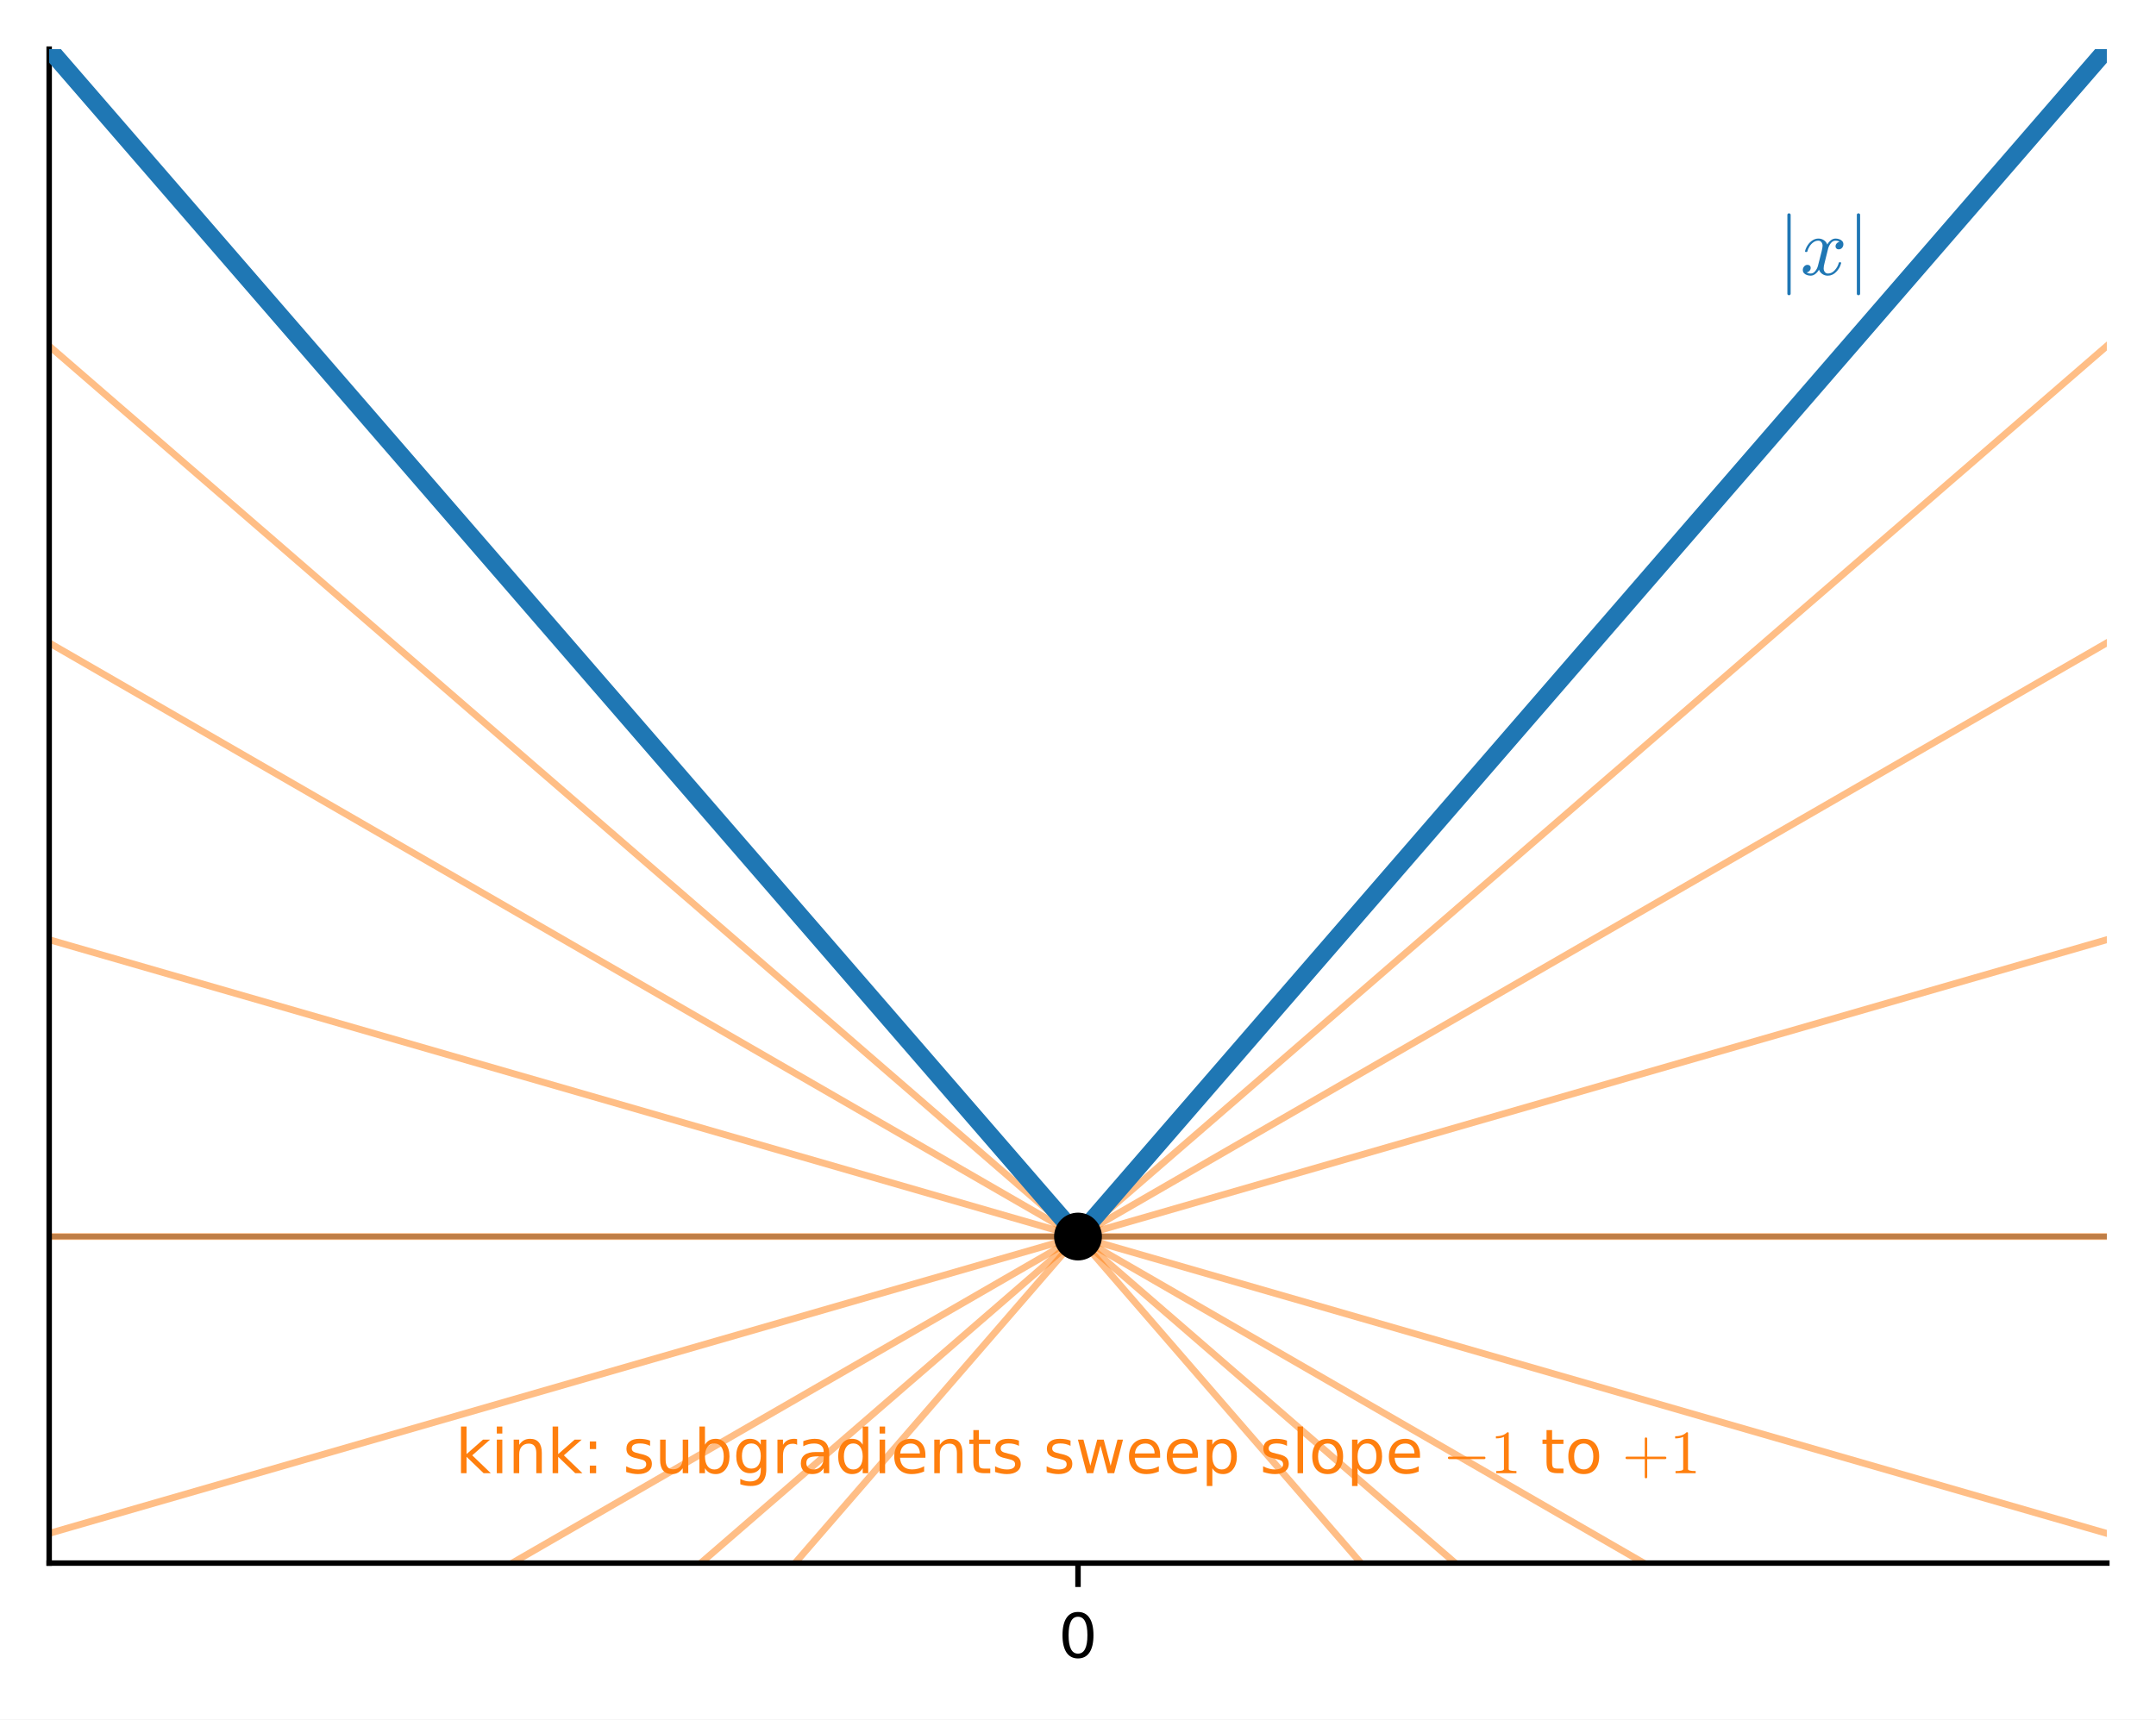
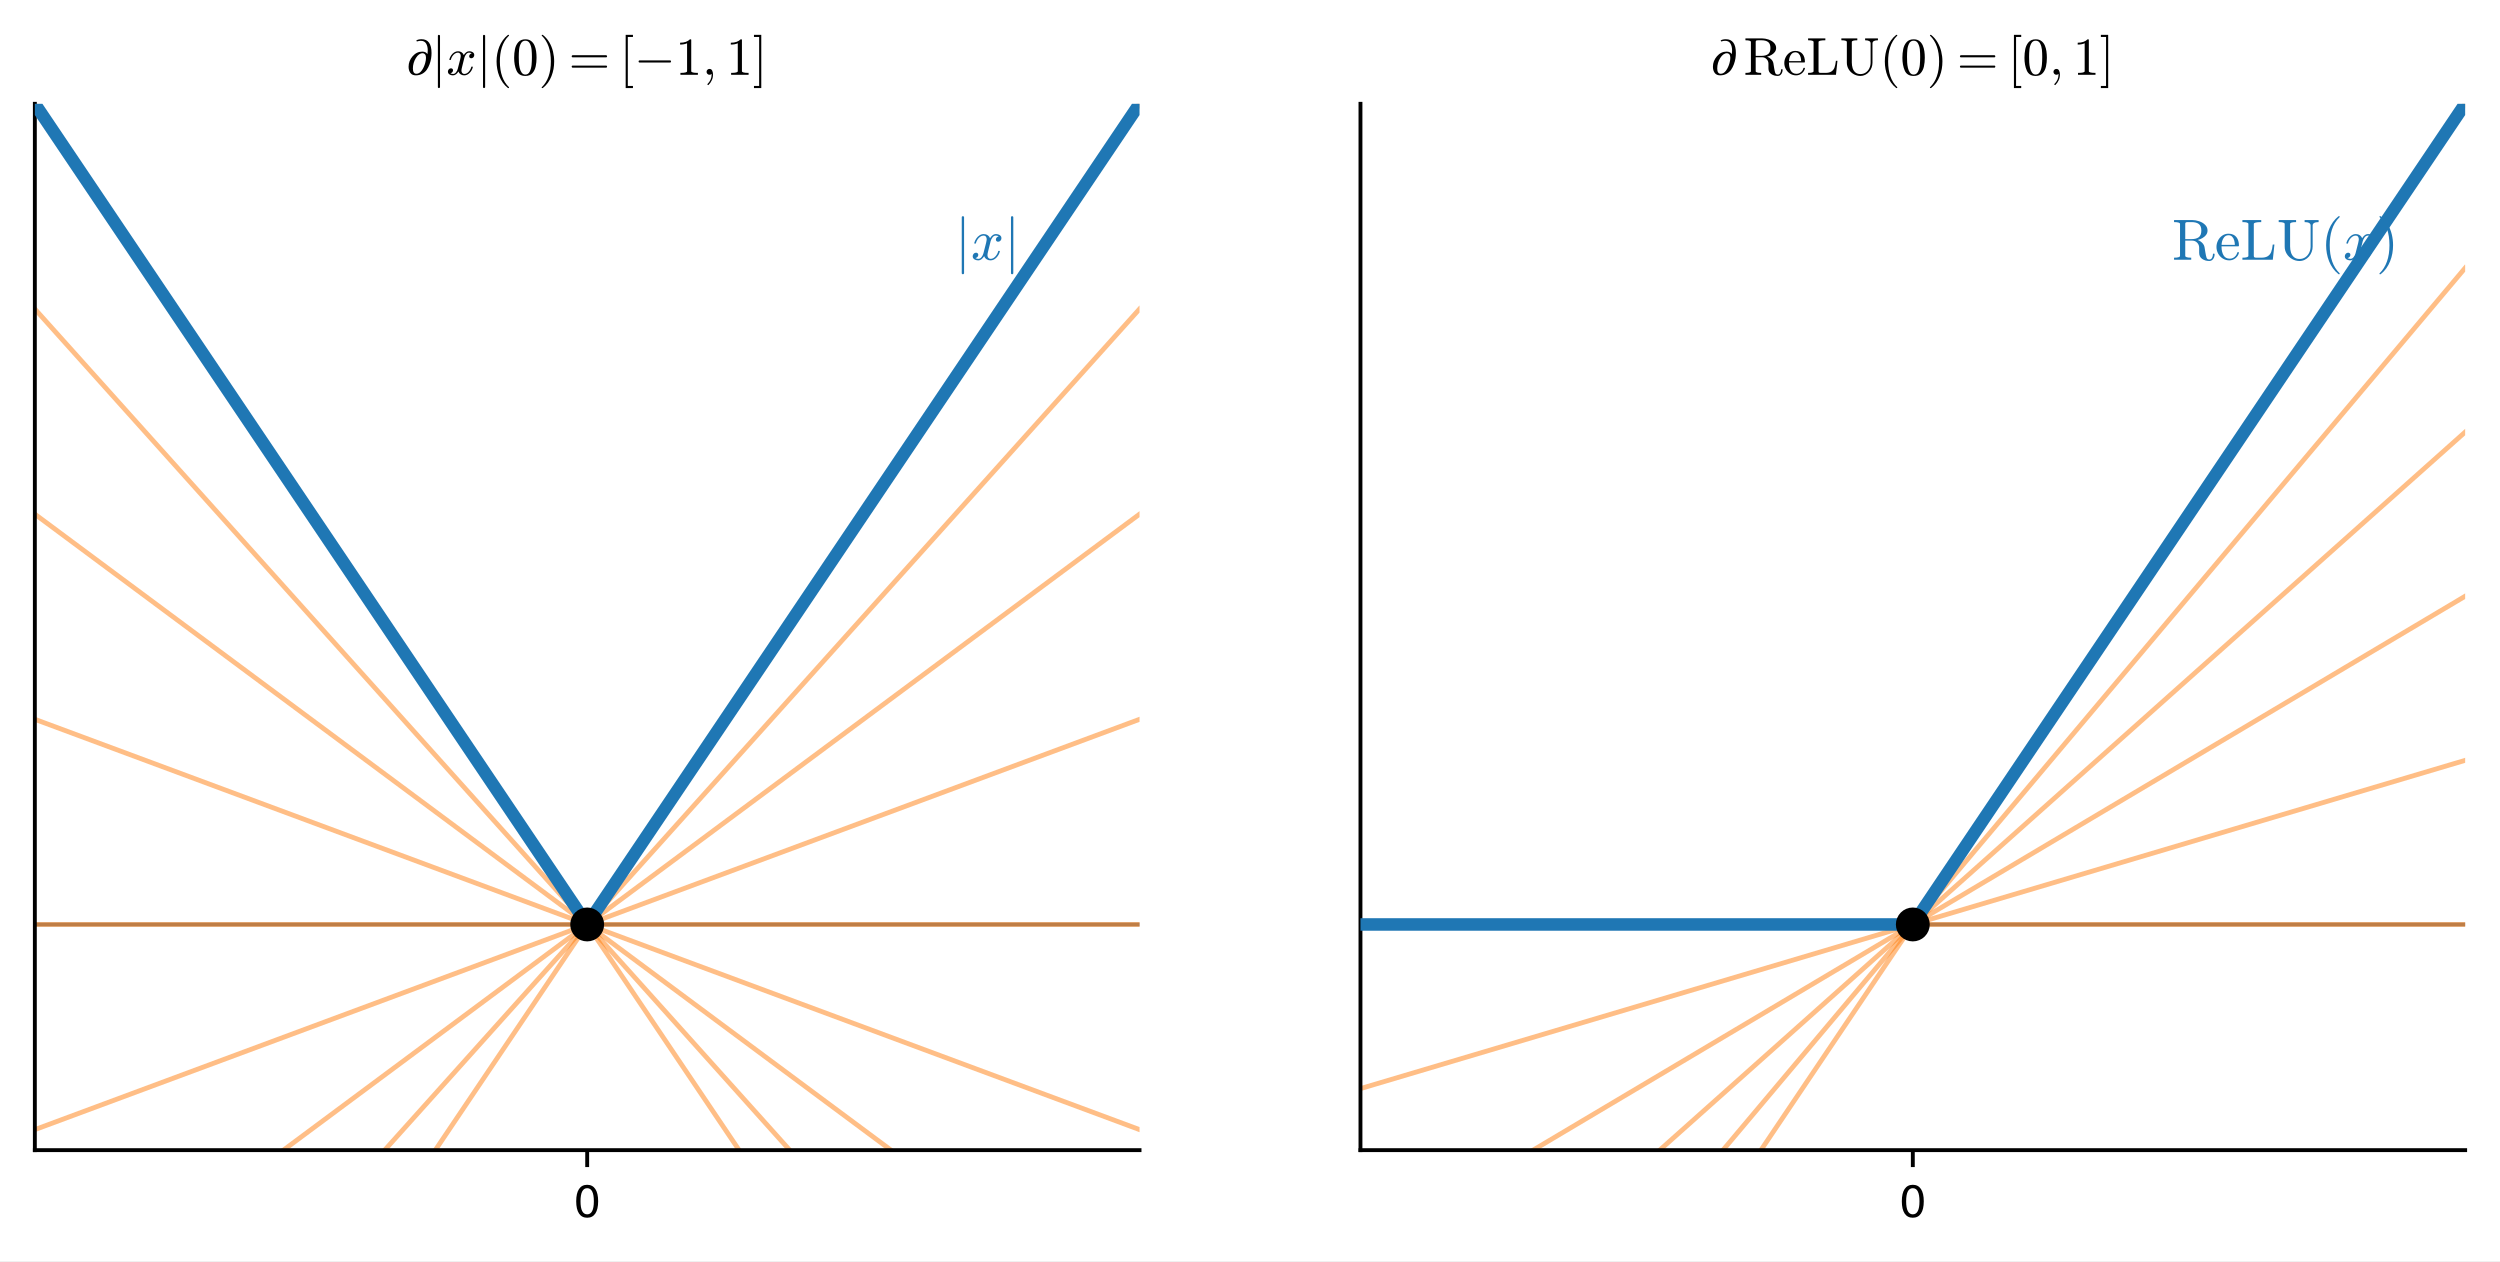
- <svg xmlns="http://www.w3.org/2000/svg" xmlns:xlink="http://www.w3.org/1999/xlink" width="315.72pt" height="251.87pt" viewBox="0 0 315.72 251.87" version="1.1">
+ <svg xmlns="http://www.w3.org/2000/svg" xmlns:xlink="http://www.w3.org/1999/xlink" width="516.6pt" height="260.576pt" viewBox="0 0 516.6 260.576" version="1.1">
  <defs>
    <style type="text/css">*{stroke-linejoin: round; stroke-linecap: butt}</style>
  </defs>
  <g id="figure_1">
    <g id="patch_1">
-       <path d="M 0 251.87  L 315.72 251.87  L 315.72 0  L 0 0  z " style="fill: #ffffff" />
+       <path d="M 0 260.576  L 516.6 260.576  L 516.6 0  L 0 0  z " style="fill: #ffffff" />
    </g>
    <g id="axes_1">
      <g id="patch_2">
-         <path d="M 7.2 228.96  L 308.52 228.96  L 308.52 7.2  L 7.2 7.2  z " style="fill: #ffffff" />
+         <path d="M 7.2 237.666  L 235.473 237.666  L 235.473 21.45  L 7.2 21.45  z " style="fill: #ffffff" />
      </g>
      <g id="line2d_1">
-         <path d="M 7.2 181.129  L 308.52 181.129  " clip-path="url(#p15776a11d1)" style="fill: none; stroke: #7f7f7f; stroke-width: 0.8; stroke-linecap: square" />
+         <path d="M 7.2 191.031  L 235.473 191.031  " clip-path="url(#p243e2d8189)" style="fill: none; stroke: #7f7f7f; stroke-width: 0.8; stroke-linecap: square" />
      </g>
      <g id="matplotlib.axis_1">
        <g id="xtick_1">
          <g id="line2d_2">
            <defs>
              <path id="m0e0d04b24a" d="M 0 0  L 0 3.5  " style="stroke: #000000; stroke-width: 0.8" />
            </defs>
            <g>
-               <use xlink:href="#m0e0d04b24a" x="157.86" y="228.96" style="stroke: #000000; stroke-width: 0.8" />
+               <use xlink:href="#m0e0d04b24a" x="121.336" y="237.666" style="stroke: #000000; stroke-width: 0.8" />
            </g>
          </g>
          <g id="text_1">
-             <g transform="translate(154.9969 242.7986) scale(0.09 -0.09)">
+             <g transform="translate(118.4732 251.5046) scale(0.09 -0.09)">
              <defs>
                <path id="DejaVuSans-30" d="M 2034 4250  Q 1547 4250 1301 3770  Q 1056 3291 1056 2328  Q 1056 1369 1301 889  Q 1547 409 2034 409  Q 2525 409 2770 889  Q 3016 1369 3016 2328  Q 3016 3291 2770 3770  Q 2525 4250 2034 4250  z M 2034 4750  Q 2819 4750 3233 4129  Q 3647 3509 3647 2328  Q 3647 1150 3233 529  Q 2819 -91 2034 -91  Q 1250 -91 836 529  Q 422 1150 422 2328  Q 422 3509 836 4129  Q 1250 4750 2034 4750  z " transform="scale(0.015625)" />
              </defs>
              <use xlink:href="#DejaVuSans-30" />
            </g>
          </g>
        </g>
      </g>
      <g id="matplotlib.axis_2" />
      <g id="line2d_3">
-         <path d="M 7.2 7.2  L 220.003 252.87  L 220.003 252.87  " clip-path="url(#p15776a11d1)" style="fill: none; stroke: #ff7f0e; stroke-opacity: 0.5; stroke-linecap: square" />
+         <path d="M 7.2 21.45  L 168.817 261.576  L 168.817 261.576  " clip-path="url(#p243e2d8189)" style="fill: none; stroke: #ff7f0e; stroke-opacity: 0.5; stroke-linecap: square" />
      </g>
      <g id="line2d_4">
-         <path d="M 7.2 50.682  L 240.717 252.87  L 240.717 252.87  " clip-path="url(#p15776a11d1)" style="fill: none; stroke: #ff7f0e; stroke-opacity: 0.5; stroke-linecap: square" />
+         <path d="M 7.2 63.845  L 184.643 261.576  L 184.643 261.576  " clip-path="url(#p243e2d8189)" style="fill: none; stroke: #ff7f0e; stroke-opacity: 0.5; stroke-linecap: square" />
      </g>
      <g id="line2d_5">
-         <path d="M 7.2 94.165  L 282.146 252.87  L 282.146 252.87  " clip-path="url(#p15776a11d1)" style="fill: none; stroke: #ff7f0e; stroke-opacity: 0.5; stroke-linecap: square" />
+         <path d="M 7.2 106.241  L 216.297 261.576  L 216.297 261.576  " clip-path="url(#p243e2d8189)" style="fill: none; stroke: #ff7f0e; stroke-opacity: 0.5; stroke-linecap: square" />
      </g>
      <g id="line2d_6">
-         <path d="M 7.2 137.647  L 308.52 224.612  L 308.52 224.612  " clip-path="url(#p15776a11d1)" style="fill: none; stroke: #ff7f0e; stroke-opacity: 0.5; stroke-linecap: square" />
+         <path d="M 7.2 148.636  L 235.473 233.426  L 235.473 233.426  " clip-path="url(#p243e2d8189)" style="fill: none; stroke: #ff7f0e; stroke-opacity: 0.5; stroke-linecap: square" />
      </g>
      <g id="line2d_7">
-         <path d="M 7.2 181.129  L 308.52 181.129  L 308.52 181.129  " clip-path="url(#p15776a11d1)" style="fill: none; stroke: #ff7f0e; stroke-opacity: 0.5; stroke-linecap: square" />
+         <path d="M 7.2 191.031  L 235.473 191.031  L 235.473 191.031  " clip-path="url(#p243e2d8189)" style="fill: none; stroke: #ff7f0e; stroke-opacity: 0.5; stroke-linecap: square" />
      </g>
      <g id="line2d_8">
-         <path d="M 7.2 224.612  L 308.52 137.647  L 308.52 137.647  " clip-path="url(#p15776a11d1)" style="fill: none; stroke: #ff7f0e; stroke-opacity: 0.5; stroke-linecap: square" />
+         <path d="M 7.2 233.426  L 235.473 148.636  L 235.473 148.636  " clip-path="url(#p243e2d8189)" style="fill: none; stroke: #ff7f0e; stroke-opacity: 0.5; stroke-linecap: square" />
      </g>
      <g id="line2d_9">
-         <path d="M 33.574 252.87  L 308.52 94.165  L 308.52 94.165  " clip-path="url(#p15776a11d1)" style="fill: none; stroke: #ff7f0e; stroke-opacity: 0.5; stroke-linecap: square" />
+         <path d="M 26.376 261.576  L 235.473 106.241  L 235.473 106.241  " clip-path="url(#p243e2d8189)" style="fill: none; stroke: #ff7f0e; stroke-opacity: 0.5; stroke-linecap: square" />
      </g>
      <g id="line2d_10">
-         <path d="M 75.003 252.87  L 308.52 50.682  L 308.52 50.682  " clip-path="url(#p15776a11d1)" style="fill: none; stroke: #ff7f0e; stroke-opacity: 0.5; stroke-linecap: square" />
+         <path d="M 58.029 261.576  L 235.473 63.845  L 235.473 63.845  " clip-path="url(#p243e2d8189)" style="fill: none; stroke: #ff7f0e; stroke-opacity: 0.5; stroke-linecap: square" />
      </g>
      <g id="line2d_11">
-         <path d="M 95.717 252.87  L 308.52 7.2  L 308.52 7.2  " clip-path="url(#p15776a11d1)" style="fill: none; stroke: #ff7f0e; stroke-opacity: 0.5; stroke-linecap: square" />
+         <path d="M 73.856 261.576  L 235.473 21.45  L 235.473 21.45  " clip-path="url(#p243e2d8189)" style="fill: none; stroke: #ff7f0e; stroke-opacity: 0.5; stroke-linecap: square" />
      </g>
      <g id="patch_3">
-         <path d="M 7.2 228.96  L 7.2 7.2  " style="fill: none; stroke: #000000; stroke-width: 0.8; stroke-linejoin: miter; stroke-linecap: square" />
+         <path d="M 7.2 237.666  L 7.2 21.45  " style="fill: none; stroke: #000000; stroke-width: 0.8; stroke-linejoin: miter; stroke-linecap: square" />
      </g>
      <g id="patch_4">
-         <path d="M 7.2 228.96  L 308.52 228.96  " style="fill: none; stroke: #000000; stroke-width: 0.8; stroke-linejoin: miter; stroke-linecap: square" />
+         <path d="M 7.2 237.666  L 235.473 237.666  " style="fill: none; stroke: #000000; stroke-width: 0.8; stroke-linejoin: miter; stroke-linecap: square" />
      </g>
      <g id="text_2">
-         <g style="fill: #1f77b4" transform="translate(260.3085 40.24659) scale(0.12 -0.12)">
+         <g style="fill: #1f77b4" transform="translate(197.3052 53.67042) scale(0.12 -0.12)">
          <defs>
            <path id="Cmsy10-6a" d="M 763 -1484  L 763 4684  Q 763 4734 800 4767  Q 838 4800 891 4800  Q 938 4800 978 4767  Q 1019 4734 1019 4684  L 1019 -1484  Q 1019 -1534 978 -1567  Q 938 -1600 891 -1600  Q 838 -1600 800 -1567  Q 763 -1534 763 -1484  z " transform="scale(0.015625)" />
            <path id="Cmmi10-78" d="M 500 184  Q 613 97 819 97  Q 1019 97 1172 289  Q 1325 481 1381 709  L 1672 1844  Q 1741 2153 1741 2266  Q 1741 2425 1652 2544  Q 1563 2663 1403 2663  Q 1200 2663 1022 2536  Q 844 2409 722 2214  Q 600 2019 550 1819  Q 538 1778 500 1778  L 422 1778  Q 372 1778 372 1838  L 372 1856  Q 434 2094 584 2320  Q 734 2547 951 2687  Q 1169 2828 1416 2828  Q 1650 2828 1839 2703  Q 2028 2578 2106 2363  Q 2216 2559 2386 2693  Q 2556 2828 2759 2828  Q 2897 2828 3040 2779  Q 3184 2731 3275 2631  Q 3366 2531 3366 2381  Q 3366 2219 3261 2101  Q 3156 1984 2994 1984  Q 2891 1984 2822 2050  Q 2753 2116 2753 2216  Q 2753 2350 2845 2451  Q 2938 2553 3066 2572  Q 2950 2663 2747 2663  Q 2541 2663 2389 2472  Q 2238 2281 2175 2047  L 1894 916  Q 1825 659 1825 494  Q 1825 331 1917 214  Q 2009 97 2163 97  Q 2463 97 2698 361  Q 2934 625 3009 941  Q 3022 978 3059 978  L 3138 978  Q 3163 978 3178 961  Q 3194 944 3194 922  Q 3194 916 3188 903  Q 3097 522 2806 225  Q 2516 -72 2150 -72  Q 1916 -72 1727 54  Q 1538 181 1459 397  Q 1359 209 1182 68  Q 1006 -72 806 -72  Q 669 -72 523 -23  Q 378 25 287 125  Q 197 225 197 378  Q 197 528 301 651  Q 406 775 563 775  Q 669 775 741 711  Q 813 647 813 544  Q 813 409 723 309  Q 634 209 500 184  z " transform="scale(0.015625)" />
          </defs>
          <use xlink:href="#Cmsy10-6a" />
          <use xlink:href="#Cmmi10-78" transform="translate(27.68555 0)" />
          <use xlink:href="#Cmsy10-6a" transform="translate(84.76562 0)" />
        </g>
      </g>
      <g id="text_3">
-         <g style="fill: #ff7f0e" transform="translate(66.69 215.7981) scale(0.09 -0.09)">
+         <g transform="translate(83.99136 15.45) scale(0.11 -0.11)">
          <defs>
-             <path id="DejaVuSans-6b" d="M 581 4863  L 1159 4863  L 1159 1991  L 2875 3500  L 3609 3500  L 1753 1863  L 3688 0  L 2938 0  L 1159 1709  L 1159 0  L 581 0  L 581 4863  z " transform="scale(0.015625)" />
-             <path id="DejaVuSans-69" d="M 603 3500  L 1178 3500  L 1178 0  L 603 0  L 603 3500  z M 603 4863  L 1178 4863  L 1178 4134  L 603 4134  L 603 4863  z " transform="scale(0.015625)" />
-             <path id="DejaVuSans-6e" d="M 3513 2113  L 3513 0  L 2938 0  L 2938 2094  Q 2938 2591 2744 2837  Q 2550 3084 2163 3084  Q 1697 3084 1428 2787  Q 1159 2491 1159 1978  L 1159 0  L 581 0  L 581 3500  L 1159 3500  L 1159 2956  Q 1366 3272 1645 3428  Q 1925 3584 2291 3584  Q 2894 3584 3203 3211  Q 3513 2838 3513 2113  z " transform="scale(0.015625)" />
-             <path id="DejaVuSans-3a" d="M 750 794  L 1409 794  L 1409 0  L 750 0  L 750 794  z M 750 3309  L 1409 3309  L 1409 2516  L 750 2516  L 750 3309  z " transform="scale(0.015625)" />
-             <path id="DejaVuSans-20" transform="scale(0.015625)" />
-             <path id="DejaVuSans-73" d="M 2834 3397  L 2834 2853  Q 2591 2978 2328 3040  Q 2066 3103 1784 3103  Q 1356 3103 1142 2972  Q 928 2841 928 2578  Q 928 2378 1081 2264  Q 1234 2150 1697 2047  L 1894 2003  Q 2506 1872 2764 1633  Q 3022 1394 3022 966  Q 3022 478 2636 193  Q 2250 -91 1575 -91  Q 1294 -91 989 -36  Q 684 19 347 128  L 347 722  Q 666 556 975 473  Q 1284 391 1588 391  Q 1994 391 2212 530  Q 2431 669 2431 922  Q 2431 1156 2273 1281  Q 2116 1406 1581 1522  L 1381 1569  Q 847 1681 609 1914  Q 372 2147 372 2553  Q 372 3047 722 3315  Q 1072 3584 1716 3584  Q 2034 3584 2315 3537  Q 2597 3491 2834 3397  z " transform="scale(0.015625)" />
-             <path id="DejaVuSans-75" d="M 544 1381  L 544 3500  L 1119 3500  L 1119 1403  Q 1119 906 1312 657  Q 1506 409 1894 409  Q 2359 409 2629 706  Q 2900 1003 2900 1516  L 2900 3500  L 3475 3500  L 3475 0  L 2900 0  L 2900 538  Q 2691 219 2414 64  Q 2138 -91 1772 -91  Q 1169 -91 856 284  Q 544 659 544 1381  z M 1991 3584  L 1991 3584  z " transform="scale(0.015625)" />
-             <path id="DejaVuSans-62" d="M 3116 1747  Q 3116 2381 2855 2742  Q 2594 3103 2138 3103  Q 1681 3103 1420 2742  Q 1159 2381 1159 1747  Q 1159 1113 1420 752  Q 1681 391 2138 391  Q 2594 391 2855 752  Q 3116 1113 3116 1747  z M 1159 2969  Q 1341 3281 1617 3432  Q 1894 3584 2278 3584  Q 2916 3584 3314 3078  Q 3713 2572 3713 1747  Q 3713 922 3314 415  Q 2916 -91 2278 -91  Q 1894 -91 1617 61  Q 1341 213 1159 525  L 1159 0  L 581 0  L 581 4863  L 1159 4863  L 1159 2969  z " transform="scale(0.015625)" />
-             <path id="DejaVuSans-67" d="M 2906 1791  Q 2906 2416 2648 2759  Q 2391 3103 1925 3103  Q 1463 3103 1205 2759  Q 947 2416 947 1791  Q 947 1169 1205 825  Q 1463 481 1925 481  Q 2391 481 2648 825  Q 2906 1169 2906 1791  z M 3481 434  Q 3481 -459 3084 -895  Q 2688 -1331 1869 -1331  Q 1566 -1331 1297 -1286  Q 1028 -1241 775 -1147  L 775 -588  Q 1028 -725 1275 -790  Q 1522 -856 1778 -856  Q 2344 -856 2625 -561  Q 2906 -266 2906 331  L 2906 616  Q 2728 306 2450 153  Q 2172 0 1784 0  Q 1141 0 747 490  Q 353 981 353 1791  Q 353 2603 747 3093  Q 1141 3584 1784 3584  Q 2172 3584 2450 3431  Q 2728 3278 2906 2969  L 2906 3500  L 3481 3500  L 3481 434  z " transform="scale(0.015625)" />
-             <path id="DejaVuSans-72" d="M 2631 2963  Q 2534 3019 2420 3045  Q 2306 3072 2169 3072  Q 1681 3072 1420 2755  Q 1159 2438 1159 1844  L 1159 0  L 581 0  L 581 3500  L 1159 3500  L 1159 2956  Q 1341 3275 1631 3429  Q 1922 3584 2338 3584  Q 2397 3584 2469 3576  Q 2541 3569 2628 3553  L 2631 2963  z " transform="scale(0.015625)" />
-             <path id="DejaVuSans-61" d="M 2194 1759  Q 1497 1759 1228 1600  Q 959 1441 959 1056  Q 959 750 1161 570  Q 1363 391 1709 391  Q 2188 391 2477 730  Q 2766 1069 2766 1631  L 2766 1759  L 2194 1759  z M 3341 1997  L 3341 0  L 2766 0  L 2766 531  Q 2569 213 2275 61  Q 1981 -91 1556 -91  Q 1019 -91 701 211  Q 384 513 384 1019  Q 384 1609 779 1909  Q 1175 2209 1959 2209  L 2766 2209  L 2766 2266  Q 2766 2663 2505 2880  Q 2244 3097 1772 3097  Q 1472 3097 1187 3025  Q 903 2953 641 2809  L 641 3341  Q 956 3463 1253 3523  Q 1550 3584 1831 3584  Q 2591 3584 2966 3190  Q 3341 2797 3341 1997  z " transform="scale(0.015625)" />
-             <path id="DejaVuSans-64" d="M 2906 2969  L 2906 4863  L 3481 4863  L 3481 0  L 2906 0  L 2906 525  Q 2725 213 2448 61  Q 2172 -91 1784 -91  Q 1150 -91 751 415  Q 353 922 353 1747  Q 353 2572 751 3078  Q 1150 3584 1784 3584  Q 2172 3584 2448 3432  Q 2725 3281 2906 2969  z M 947 1747  Q 947 1113 1208 752  Q 1469 391 1925 391  Q 2381 391 2643 752  Q 2906 1113 2906 1747  Q 2906 2381 2643 2742  Q 2381 3103 1925 3103  Q 1469 3103 1208 2742  Q 947 2381 947 1747  z " transform="scale(0.015625)" />
-             <path id="DejaVuSans-65" d="M 3597 1894  L 3597 1613  L 953 1613  Q 991 1019 1311 708  Q 1631 397 2203 397  Q 2534 397 2845 478  Q 3156 559 3463 722  L 3463 178  Q 3153 47 2828 -22  Q 2503 -91 2169 -91  Q 1331 -91 842 396  Q 353 884 353 1716  Q 353 2575 817 3079  Q 1281 3584 2069 3584  Q 2775 3584 3186 3129  Q 3597 2675 3597 1894  z M 3022 2063  Q 3016 2534 2758 2815  Q 2500 3097 2075 3097  Q 1594 3097 1305 2825  Q 1016 2553 972 2059  L 3022 2063  z " transform="scale(0.015625)" />
-             <path id="DejaVuSans-74" d="M 1172 4494  L 1172 3500  L 2356 3500  L 2356 3053  L 1172 3053  L 1172 1153  Q 1172 725 1289 603  Q 1406 481 1766 481  L 2356 481  L 2356 0  L 1766 0  Q 1100 0 847 248  Q 594 497 594 1153  L 594 3053  L 172 3053  L 172 3500  L 594 3500  L 594 4494  L 1172 4494  z " transform="scale(0.015625)" />
-             <path id="DejaVuSans-77" d="M 269 3500  L 844 3500  L 1563 769  L 2278 3500  L 2956 3500  L 3675 769  L 4391 3500  L 4966 3500  L 4050 0  L 3372 0  L 2619 2869  L 1863 0  L 1184 0  L 269 3500  z " transform="scale(0.015625)" />
-             <path id="DejaVuSans-70" d="M 1159 525  L 1159 -1331  L 581 -1331  L 581 3500  L 1159 3500  L 1159 2969  Q 1341 3281 1617 3432  Q 1894 3584 2278 3584  Q 2916 3584 3314 3078  Q 3713 2572 3713 1747  Q 3713 922 3314 415  Q 2916 -91 2278 -91  Q 1894 -91 1617 61  Q 1341 213 1159 525  z M 3116 1747  Q 3116 2381 2855 2742  Q 2594 3103 2138 3103  Q 1681 3103 1420 2742  Q 1159 2381 1159 1747  Q 1159 1113 1420 752  Q 1681 391 2138 391  Q 2594 391 2855 752  Q 3116 1113 3116 1747  z " transform="scale(0.015625)" />
-             <path id="DejaVuSans-6c" d="M 603 4863  L 1178 4863  L 1178 0  L 603 0  L 603 4863  z " transform="scale(0.015625)" />
-             <path id="DejaVuSans-6f" d="M 1959 3097  Q 1497 3097 1228 2736  Q 959 2375 959 1747  Q 959 1119 1226 758  Q 1494 397 1959 397  Q 2419 397 2687 759  Q 2956 1122 2956 1747  Q 2956 2369 2687 2733  Q 2419 3097 1959 3097  z M 1959 3584  Q 2709 3584 3137 3096  Q 3566 2609 3566 1747  Q 3566 888 3137 398  Q 2709 -91 1959 -91  Q 1206 -91 779 398  Q 353 888 353 1747  Q 353 2609 779 3096  Q 1206 3584 1959 3584  z " transform="scale(0.015625)" />
+             <path id="STIXGeneral-Regular-2202" d="M 1248 4000  L 1184 4128  Q 1427 4275 1811 4275  Q 3014 4275 3014 2611  Q 3014 2298 2963 1965  Q 2912 1632 2777 1261  Q 2643 890 2438 598  Q 2234 307 1894 118  Q 1555 -70 1126 -70  Q 685 -70 470 224  Q 256 518 256 966  Q 256 1664 739 2224  Q 1222 2784 1901 2784  Q 2342 2784 2515 2477  Q 2560 2726 2560 2925  Q 2560 3418 2365 3750  Q 2170 4083 1722 4083  Q 1510 4083 1248 4000  z M 2349 2042  Q 2349 2323 2230 2457  Q 2112 2592 1958 2592  Q 1491 2592 1132 2013  Q 774 1434 774 749  Q 774 122 1203 122  Q 1549 122 1827 499  Q 2106 877 2253 1414  Q 2349 1766 2349 2042  z " transform="scale(0.015625)" />
+             <path id="Cmr10-28" d="M 1984 -1588  Q 1628 -1306 1370 -942  Q 1113 -578 948 -165  Q 784 247 703 697  Q 622 1147 622 1600  Q 622 2059 703 2509  Q 784 2959 951 3375  Q 1119 3791 1378 4153  Q 1638 4516 1984 4788  Q 1984 4800 2016 4800  L 2075 4800  Q 2094 4800 2109 4783  Q 2125 4766 2125 4744  Q 2125 4716 2113 4703  Q 1800 4397 1592 4047  Q 1384 3697 1257 3301  Q 1131 2906 1075 2482  Q 1019 2059 1019 1600  Q 1019 -434 2106 -1491  Q 2125 -1509 2125 -1544  Q 2125 -1559 2108 -1579  Q 2091 -1600 2075 -1600  L 2016 -1600  Q 1984 -1600 1984 -1588  z " transform="scale(0.015625)" />
+             <path id="Cmr10-30" d="M 1600 -141  Q 816 -141 533 504  Q 250 1150 250 2041  Q 250 2597 351 3087  Q 453 3578 754 3920  Q 1056 4263 1600 4263  Q 2022 4263 2290 4056  Q 2559 3850 2700 3523  Q 2841 3197 2892 2823  Q 2944 2450 2944 2041  Q 2944 1491 2842 1011  Q 2741 531 2444 195  Q 2147 -141 1600 -141  z M 1600 25  Q 1956 25 2131 390  Q 2306 756 2347 1200  Q 2388 1644 2388 2144  Q 2388 2625 2347 3031  Q 2306 3438 2132 3767  Q 1959 4097 1600 4097  Q 1238 4097 1063 3765  Q 888 3434 847 3029  Q 806 2625 806 2144  Q 806 1788 823 1472  Q 841 1156 916 820  Q 991 484 1158 254  Q 1325 25 1600 25  z " transform="scale(0.015625)" />
+             <path id="Cmr10-29" d="M 416 -1600  Q 359 -1600 359 -1544  Q 359 -1516 372 -1503  Q 1466 -434 1466 1600  Q 1466 3634 384 4691  Q 359 4706 359 4744  Q 359 4766 376 4783  Q 394 4800 416 4800  L 475 4800  Q 494 4800 506 4788  Q 966 4425 1272 3906  Q 1578 3388 1720 2800  Q 1863 2213 1863 1600  Q 1863 1147 1786 708  Q 1709 269 1542 -157  Q 1375 -584 1119 -945  Q 863 -1306 506 -1588  Q 494 -1600 475 -1600  L 416 -1600  z " transform="scale(0.015625)" />
+             <path id="Cmr10-3d" d="M 481 850  Q 428 850 393 890  Q 359 931 359 978  Q 359 1031 393 1068  Q 428 1106 481 1106  L 4500 1106  Q 4547 1106 4581 1068  Q 4616 1031 4616 978  Q 4616 931 4581 890  Q 4547 850 4500 850  L 481 850  z M 481 2094  Q 428 2094 393 2131  Q 359 2169 359 2222  Q 359 2269 393 2309  Q 428 2350 481 2350  L 4500 2350  Q 4547 2350 4581 2309  Q 4616 2269 4616 2222  Q 4616 2169 4581 2131  Q 4547 2094 4500 2094  L 481 2094  z " transform="scale(0.015625)" />
+             <path id="Cmr10-5b" d="M 756 -1600  L 756 4800  L 1631 4800  L 1631 4544  L 1013 4544  L 1013 -1344  L 1631 -1344  L 1631 -1600  L 756 -1600  z " transform="scale(0.015625)" />
            <path id="Cmsy10-a1" d="M 653 1472  Q 600 1472 565 1512  Q 531 1553 531 1600  Q 531 1647 565 1687  Q 600 1728 653 1728  L 4325 1728  Q 4375 1728 4408 1687  Q 4441 1647 4441 1600  Q 4441 1553 4408 1512  Q 4375 1472 4325 1472  L 653 1472  z " transform="scale(0.015625)" />
            <path id="Cmr10-31" d="M 594 0  L 594 225  Q 1394 225 1394 428  L 1394 3788  Q 1063 3628 556 3628  L 556 3853  Q 1341 3853 1741 4263  L 1831 4263  Q 1853 4263 1873 4245  Q 1894 4228 1894 4206  L 1894 428  Q 1894 225 2694 225  L 2694 0  L 594 0  z " transform="scale(0.015625)" />
-             <path id="Cmr10-2b" d="M 481 1472  Q 428 1472 393 1512  Q 359 1553 359 1600  Q 359 1647 393 1687  Q 428 1728 481 1728  L 2363 1728  L 2363 3616  Q 2363 3666 2400 3698  Q 2438 3731 2491 3731  Q 2538 3731 2578 3698  Q 2619 3666 2619 3616  L 2619 1728  L 4500 1728  Q 4547 1728 4581 1687  Q 4616 1647 4616 1600  Q 4616 1553 4581 1512  Q 4547 1472 4500 1472  L 2619 1472  L 2619 -416  Q 2619 -466 2578 -498  Q 2538 -531 2491 -531  Q 2438 -531 2400 -498  Q 2363 -466 2363 -416  L 2363 1472  L 481 1472  z " transform="scale(0.015625)" />
+             <path id="Cmmi10-3b" d="M 634 -1153  Q 634 -1125 659 -1100  Q 891 -878 1019 -587  Q 1147 -297 1147 25  L 1147 103  Q 1044 0 891 0  Q 744 0 641 103  Q 538 206 538 353  Q 538 503 641 603  Q 744 703 891 703  Q 1119 703 1216 492  Q 1313 281 1313 25  Q 1313 -331 1170 -651  Q 1028 -972 769 -1228  Q 744 -1241 728 -1241  Q 697 -1241 665 -1212  Q 634 -1184 634 -1153  z " transform="scale(0.015625)" />
+             <path id="Cmr10-5d" d="M 141 -1600  L 141 -1344  L 763 -1344  L 763 4544  L 141 4544  L 141 4800  L 1019 4800  L 1019 -1600  L 141 -1600  z " transform="scale(0.015625)" />
          </defs>
-           <use xlink:href="#DejaVuSans-6b" transform="translate(0 0.015625)" />
-           <use xlink:href="#DejaVuSans-69" transform="translate(57.91016 0.015625)" />
-           <use xlink:href="#DejaVuSans-6e" transform="translate(85.69336 0.015625)" />
-           <use xlink:href="#DejaVuSans-6b" transform="translate(149.0723 0.015625)" />
-           <use xlink:href="#DejaVuSans-3a" transform="translate(206.9824 0.015625)" />
-           <use xlink:href="#DejaVuSans-20" transform="translate(240.6738 0.015625)" />
-           <use xlink:href="#DejaVuSans-73" transform="translate(272.4609 0.015625)" />
-           <use xlink:href="#DejaVuSans-75" transform="translate(324.5605 0.015625)" />
-           <use xlink:href="#DejaVuSans-62" transform="translate(387.9395 0.015625)" />
-           <use xlink:href="#DejaVuSans-67" transform="translate(451.416 0.015625)" />
-           <use xlink:href="#DejaVuSans-72" transform="translate(514.8926 0.015625)" />
-           <use xlink:href="#DejaVuSans-61" transform="translate(556.0059 0.015625)" />
-           <use xlink:href="#DejaVuSans-64" transform="translate(617.2852 0.015625)" />
-           <use xlink:href="#DejaVuSans-69" transform="translate(680.7617 0.015625)" />
-           <use xlink:href="#DejaVuSans-65" transform="translate(708.5449 0.015625)" />
-           <use xlink:href="#DejaVuSans-6e" transform="translate(770.0684 0.015625)" />
-           <use xlink:href="#DejaVuSans-74" transform="translate(833.4473 0.015625)" />
-           <use xlink:href="#DejaVuSans-73" transform="translate(872.6562 0.015625)" />
-           <use xlink:href="#DejaVuSans-20" transform="translate(924.7559 0.015625)" />
-           <use xlink:href="#DejaVuSans-73" transform="translate(956.543 0.015625)" />
-           <use xlink:href="#DejaVuSans-77" transform="translate(1008.643 0.015625)" />
-           <use xlink:href="#DejaVuSans-65" transform="translate(1090.43 0.015625)" />
-           <use xlink:href="#DejaVuSans-65" transform="translate(1151.953 0.015625)" />
-           <use xlink:href="#DejaVuSans-70" transform="translate(1213.477 0.015625)" />
-           <use xlink:href="#DejaVuSans-20" transform="translate(1276.953 0.015625)" />
-           <use xlink:href="#DejaVuSans-73" transform="translate(1308.74 0.015625)" />
-           <use xlink:href="#DejaVuSans-6c" transform="translate(1360.84 0.015625)" />
-           <use xlink:href="#DejaVuSans-6f" transform="translate(1388.623 0.015625)" />
-           <use xlink:href="#DejaVuSans-70" transform="translate(1449.805 0.015625)" />
-           <use xlink:href="#DejaVuSans-65" transform="translate(1513.281 0.015625)" />
-           <use xlink:href="#DejaVuSans-20" transform="translate(1574.805 0.015625)" />
-           <use xlink:href="#Cmsy10-a1" transform="translate(1606.592 0.015625)" />
-           <use xlink:href="#Cmr10-31" transform="translate(1684.277 0.015625)" />
-           <use xlink:href="#DejaVuSans-20" transform="translate(1734.277 0.015625)" />
-           <use xlink:href="#DejaVuSans-74" transform="translate(1766.064 0.015625)" />
-           <use xlink:href="#DejaVuSans-6f" transform="translate(1805.273 0.015625)" />
-           <use xlink:href="#DejaVuSans-20" transform="translate(1866.455 0.015625)" />
-           <use xlink:href="#Cmr10-2b" transform="translate(1898.242 0.015625)" />
-           <use xlink:href="#Cmr10-31" transform="translate(1975.928 0.015625)" />
+           <use xlink:href="#STIXGeneral-Regular-2202" />
+           <use xlink:href="#Cmsy10-6a" transform="translate(47.09999 0)" />
+           <use xlink:href="#Cmmi10-78" transform="translate(74.78554 0)" />
+           <use xlink:href="#Cmsy10-6a" transform="translate(131.8656 0)" />
+           <use xlink:href="#Cmr10-28" transform="translate(159.5512 0)" />
+           <use xlink:href="#Cmr10-30" transform="translate(198.3695 0)" />
+           <use xlink:href="#Cmr10-29" transform="translate(248.3695 0)" />
+           <use xlink:href="#Cmr10-3d" transform="translate(304.7465 0)" />
+           <use xlink:href="#Cmr10-5b" transform="translate(399.9906 0)" />
+           <use xlink:href="#Cmsy10-a1" transform="translate(427.6762 0)" />
+           <use xlink:href="#Cmr10-31" transform="translate(505.3617 0)" />
+           <use xlink:href="#Cmmi10-3b" transform="translate(555.3617 0)" />
+           <use xlink:href="#Cmr10-31" transform="translate(600.6059 0)" />
+           <use xlink:href="#Cmr10-5d" transform="translate(650.6059 0)" />
        </g>
      </g>
      <g id="line2d_12">
-         <path d="M 7.2 7.2  L 157.482 180.693  L 158.238 180.693  L 308.52 7.2  L 308.52 7.2  " clip-path="url(#p15776a11d1)" style="fill: none; stroke: #1f77b4; stroke-width: 2.6; stroke-linecap: square" />
+         <path d="M 7.2 21.45  L 121.05 190.606  L 121.622 190.606  L 235.473 21.45  L 235.473 21.45  " clip-path="url(#p243e2d8189)" style="fill: none; stroke: #1f77b4; stroke-width: 2.6; stroke-linecap: square" />
      </g>
      <g id="line2d_13">
        <defs>
          <path id="m1c2d251369" d="M 0 3  C 0.796 3 1.559 2.684 2.121 2.121  C 2.684 1.559 3 0.796 3 0  C 3 -0.796 2.684 -1.559 2.121 -2.121  C 1.559 -2.684 0.796 -3 0 -3  C -0.796 -3 -1.559 -2.684 -2.121 -2.121  C -2.684 -1.559 -3 -0.796 -3 0  C -3 0.796 -2.684 1.559 -2.121 2.121  C -1.559 2.684 -0.796 3 0 3  z " style="stroke: #000000" />
        </defs>
-         <g clip-path="url(#p15776a11d1)">
-           <use xlink:href="#m1c2d251369" x="157.86" y="181.129" style="stroke: #000000" />
+         <g clip-path="url(#p243e2d8189)">
+           <use xlink:href="#m1c2d251369" x="121.336" y="191.031" style="stroke: #000000" />
+         </g>
+       </g>
+     </g>
+     <g id="axes_2">
+       <g id="patch_5">
+         <path d="M 281.127 237.666  L 509.4 237.666  L 509.4 21.45  L 281.127 21.45  z " style="fill: #ffffff" />
+       </g>
+       <g id="line2d_14">
+         <path d="M 281.127 191.031  L 509.4 191.031  " clip-path="url(#pe52b06ca11)" style="fill: none; stroke: #7f7f7f; stroke-width: 0.8; stroke-linecap: square" />
+       </g>
+       <g id="matplotlib.axis_3">
+         <g id="xtick_2">
+           <g id="line2d_15">
+             <g>
+               <use xlink:href="#m0e0d04b24a" x="395.264" y="237.666" style="stroke: #000000; stroke-width: 0.8" />
+             </g>
+           </g>
+           <g id="text_4">
+             <g transform="translate(392.4005 251.5046) scale(0.09 -0.09)">
+               <use xlink:href="#DejaVuSans-30" />
+             </g>
+           </g>
+         </g>
+       </g>
+       <g id="matplotlib.axis_4" />
+       <g id="line2d_16">
+         <path d="M 281.127 191.031  L 509.4 191.031  L 509.4 191.031  " clip-path="url(#pe52b06ca11)" style="fill: none; stroke: #ff7f0e; stroke-opacity: 0.5; stroke-linecap: square" />
+       </g>
+       <g id="line2d_17">
+         <path d="M 281.127 224.947  L 509.4 157.115  L 509.4 157.115  " clip-path="url(#pe52b06ca11)" style="fill: none; stroke: #ff7f0e; stroke-opacity: 0.5; stroke-linecap: square" />
+       </g>
+       <g id="line2d_18">
+         <path d="M 281.127 258.864  L 509.4 123.199  L 509.4 123.199  " clip-path="url(#pe52b06ca11)" style="fill: none; stroke: #ff7f0e; stroke-opacity: 0.5; stroke-linecap: square" />
+       </g>
+       <g id="line2d_19">
+         <path d="M 316.13 261.576  L 509.4 89.282  L 509.4 89.282  " clip-path="url(#pe52b06ca11)" style="fill: none; stroke: #ff7f0e; stroke-opacity: 0.5; stroke-linecap: square" />
+       </g>
+       <g id="line2d_20">
+         <path d="M 335.913 261.576  L 509.4 55.366  L 509.4 55.366  " clip-path="url(#pe52b06ca11)" style="fill: none; stroke: #ff7f0e; stroke-opacity: 0.5; stroke-linecap: square" />
+       </g>
+       <g id="line2d_21">
+         <path d="M 347.783 261.576  L 509.4 21.45  L 509.4 21.45  " clip-path="url(#pe52b06ca11)" style="fill: none; stroke: #ff7f0e; stroke-opacity: 0.5; stroke-linecap: square" />
+       </g>
+       <g id="patch_6">
+         <path d="M 281.127 237.666  L 281.127 21.45  " style="fill: none; stroke: #000000; stroke-width: 0.8; stroke-linejoin: miter; stroke-linecap: square" />
+       </g>
+       <g id="patch_7">
+         <path d="M 281.127 237.666  L 509.4 237.666  " style="fill: none; stroke: #000000; stroke-width: 0.8; stroke-linejoin: miter; stroke-linecap: square" />
+       </g>
+       <g id="text_5">
+         <g style="fill: #1f77b4" transform="translate(448.8457 53.67042) scale(0.12 -0.12)">
+           <defs>
+             <path id="Cmr10-52" d="M 213 0  L 213 225  Q 872 225 872 428  L 872 3944  Q 872 4147 213 4147  L 213 4372  L 2222 4372  Q 2581 4372 2976 4242  Q 3372 4113 3637 3847  Q 3903 3581 3903 3213  Q 3903 2944 3742 2733  Q 3581 2522 3329 2380  Q 3078 2238 2816 2175  Q 3103 2075 3318 1856  Q 3534 1638 3578 1356  L 3669 788  Q 3731 403 3800 214  Q 3869 25 4103 25  Q 4303 25 4401 211  Q 4500 397 4500 616  Q 4500 638 4520 655  Q 4541 672 4563 672  L 4622 672  Q 4684 672 4684 588  Q 4684 413 4615 245  Q 4547 78 4417 -31  Q 4288 -141 4109 -141  Q 3647 -141 3314 89  Q 2981 319 2981 763  L 2981 1331  Q 2981 1650 2759 1878  Q 2538 2106 2216 2106  L 1447 2106  L 1447 428  Q 1447 225 2106 225  L 2106 0  L 213 0  z M 1447 2272  L 2131 2272  Q 2663 2272 2941 2486  Q 3219 2700 3219 3213  Q 3219 3722 2944 3934  Q 2669 4147 2131 4147  L 1772 4147  Q 1656 4147 1592 4137  Q 1528 4128 1487 4083  Q 1447 4038 1447 3944  L 1447 2272  z " transform="scale(0.015625)" />
+             <path id="Cmr10-65" d="M 1594 -72  Q 1203 -72 876 133  Q 550 338 364 680  Q 178 1022 178 1403  Q 178 1778 348 2115  Q 519 2453 823 2661  Q 1128 2869 1503 2869  Q 1797 2869 2014 2770  Q 2231 2672 2372 2497  Q 2513 2322 2584 2084  Q 2656 1847 2656 1563  Q 2656 1478 2591 1478  L 738 1478  L 738 1409  Q 738 878 952 497  Q 1166 116 1650 116  Q 1847 116 2014 203  Q 2181 291 2304 447  Q 2428 603 2472 781  Q 2478 803 2495 820  Q 2513 838 2534 838  L 2591 838  Q 2656 838 2656 756  Q 2566 394 2266 161  Q 1966 -72 1594 -72  z M 744 1638  L 2203 1638  Q 2203 1878 2136 2125  Q 2069 2372 1912 2536  Q 1756 2700 1503 2700  Q 1141 2700 942 2361  Q 744 2022 744 1638  z " transform="scale(0.015625)" />
+             <path id="Cmr10-4c" d="M 197 0  L 197 225  Q 856 225 856 428  L 856 3944  Q 856 4147 197 4147  L 197 4372  L 2272 4372  L 2272 4147  Q 1453 4147 1453 3944  L 1453 428  Q 1453 291 1531 258  Q 1609 225 1778 225  L 2272 225  Q 2750 225 3009 400  Q 3269 575 3376 876  Q 3484 1178 3541 1678  L 3725 1678  L 3547 0  L 197 0  z " transform="scale(0.015625)" />
+             <path id="Cmr10-55" d="M 856 1447  L 856 3944  Q 856 4147 197 4147  L 197 4372  L 2113 4372  L 2113 4147  Q 1453 4147 1453 3944  L 1453 1472  Q 1453 1116 1551 798  Q 1650 481 1883 282  Q 2116 84 2491 84  Q 2856 84 3134 276  Q 3413 469 3563 787  Q 3713 1106 3713 1472  L 3713 3769  Q 3713 4147 3053 4147  L 3053 4372  L 4594 4372  L 4594 4147  Q 3938 4147 3938 3769  L 3938 1447  Q 3938 1150 3833 865  Q 3728 581 3529 351  Q 3331 122 3062 -9  Q 2794 -141 2491 -141  Q 2066 -141 1686 71  Q 1306 284 1081 650  Q 856 1016 856 1447  z " transform="scale(0.015625)" />
+           </defs>
+           <use xlink:href="#Cmr10-52" />
+           <use xlink:href="#Cmr10-65" transform="translate(73.58398 0)" />
+           <use xlink:href="#Cmr10-4c" transform="translate(117.9688 0)" />
+           <use xlink:href="#Cmr10-55" transform="translate(180.4688 0)" />
+           <use xlink:href="#Cmr10-28" transform="translate(255.4688 0)" />
+           <use xlink:href="#Cmmi10-78" transform="translate(294.2871 0)" />
+           <use xlink:href="#Cmr10-29" transform="translate(351.3672 0)" />
+         </g>
+       </g>
+       <g id="text_6">
+         <g transform="translate(353.5186 15.45) scale(0.11 -0.11)">
+           <use xlink:href="#STIXGeneral-Regular-2202" />
+           <use xlink:href="#Cmr10-52" transform="translate(61.73244 0)" />
+           <use xlink:href="#Cmr10-65" transform="translate(135.3164 0)" />
+           <use xlink:href="#Cmr10-4c" transform="translate(179.7012 0)" />
+           <use xlink:href="#Cmr10-55" transform="translate(242.2012 0)" />
+           <use xlink:href="#Cmr10-28" transform="translate(317.2012 0)" />
+           <use xlink:href="#Cmr10-30" transform="translate(356.0196 0)" />
+           <use xlink:href="#Cmr10-29" transform="translate(406.0196 0)" />
+           <use xlink:href="#Cmr10-3d" transform="translate(462.3965 0)" />
+           <use xlink:href="#Cmr10-5b" transform="translate(557.6406 0)" />
+           <use xlink:href="#Cmr10-30" transform="translate(585.3262 0)" />
+           <use xlink:href="#Cmmi10-3b" transform="translate(635.3262 0)" />
+           <use xlink:href="#Cmr10-31" transform="translate(680.5703 0)" />
+           <use xlink:href="#Cmr10-5d" transform="translate(730.5703 0)" />
+         </g>
+       </g>
+       <g id="line2d_22">
+         <path d="M 281.127 191.031  L 394.978 191.031  L 395.55 190.606  L 509.4 21.45  L 509.4 21.45  " clip-path="url(#pe52b06ca11)" style="fill: none; stroke: #1f77b4; stroke-width: 2.6; stroke-linecap: square" />
+       </g>
+       <g id="line2d_23">
+         <g clip-path="url(#pe52b06ca11)">
+           <use xlink:href="#m1c2d251369" x="395.264" y="191.031" style="stroke: #000000" />
        </g>
      </g>
    </g>
  </g>
  <defs>
-     <clipPath id="p15776a11d1">
-       <rect x="7.2" y="7.2" width="301.32" height="221.76" />
+     <clipPath id="p243e2d8189">
+       <rect x="7.2" y="21.45" width="228.273" height="216.216" />
+     </clipPath>
+     <clipPath id="pe52b06ca11">
+       <rect x="281.127" y="21.45" width="228.273" height="216.216" />
    </clipPath>
  </defs>
</svg>
